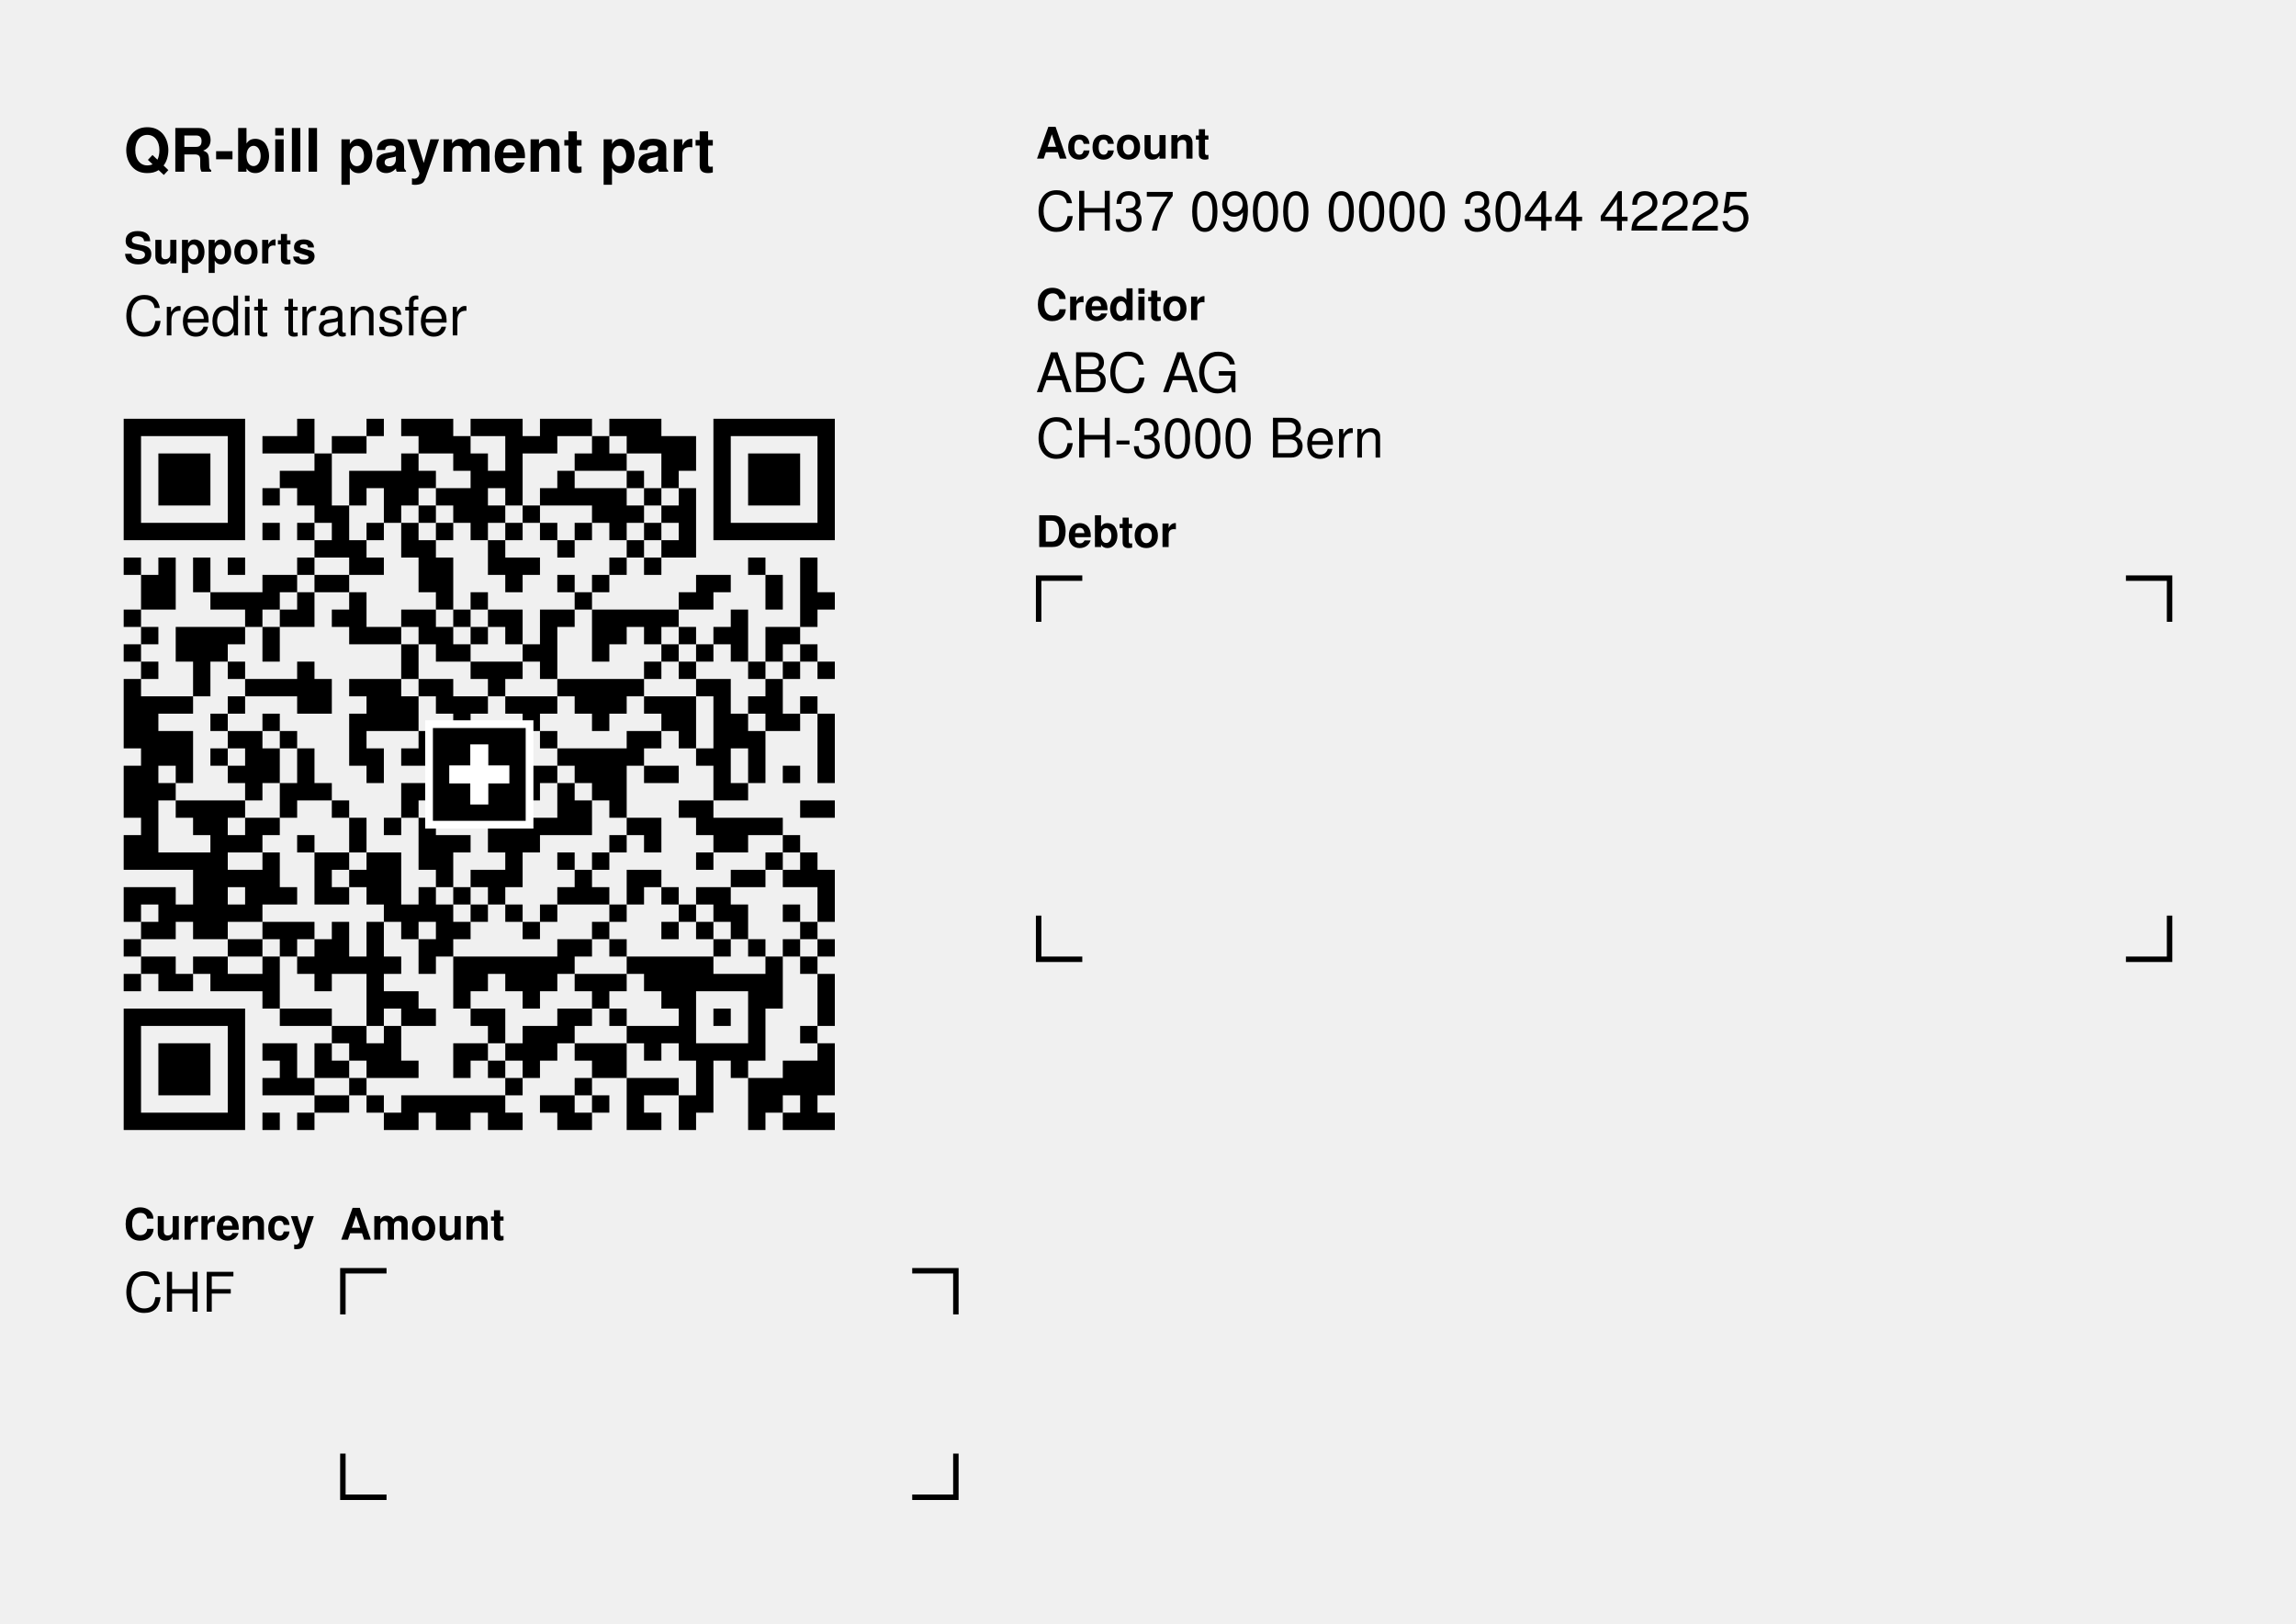
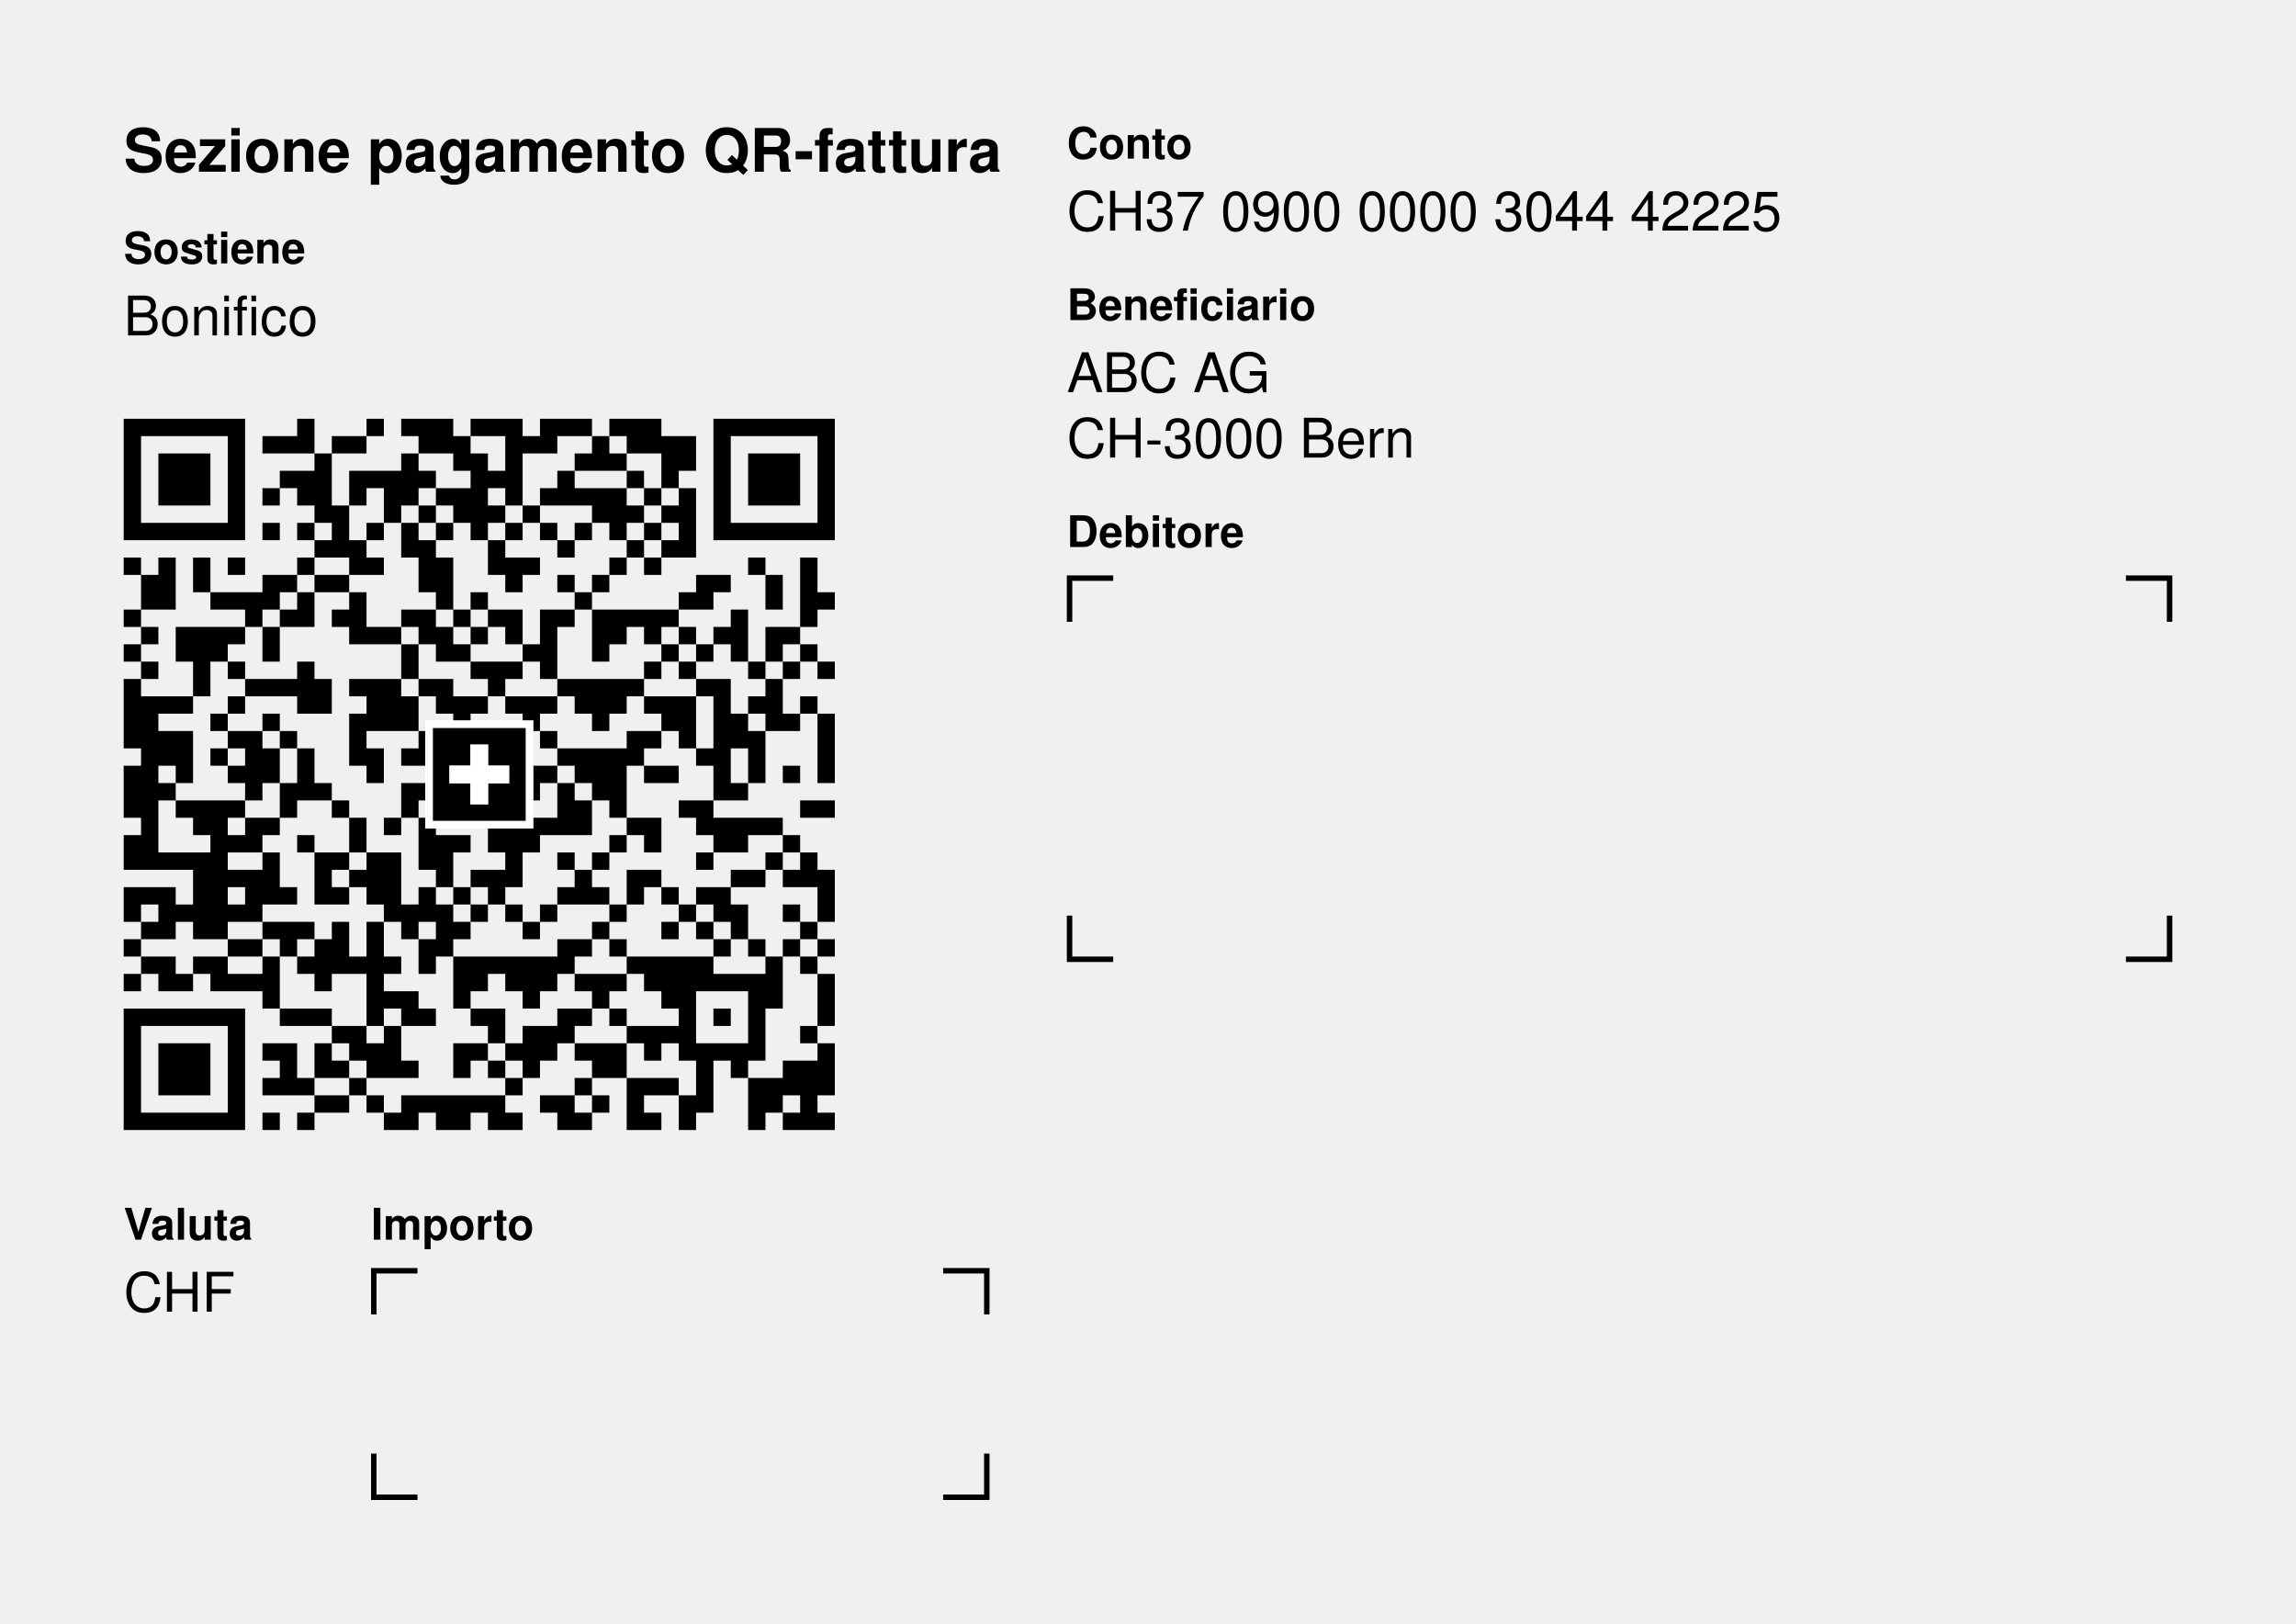
<svg xmlns="http://www.w3.org/2000/svg" width="148.5mm" height="105mm" version="1.1" viewBox="0 0 420.945 297.638">
  <g font-family="Helvetica,Arial">
    <g transform="translate(22.677 22.677)">
-       <text x="0" y="8.8" font-size="11" font-weight="bold">QR-bill payment part</text>
-       <text x="0" y="25.6" font-size="8" font-weight="bold">Supports</text>
-       <text x="0" y="38.8" font-size="10">Credit transfer</text>
+       <text x="0" y="8.8" font-size="11" font-weight="bold">Sezione pagamento QR-fattura</text>
+       <text x="0" y="25.6" font-size="8" font-weight="bold">Sostiene</text>
+       <text x="0" y="38.8" font-size="10">Bonifico</text>
    </g>
    <g transform="translate(22.677 76.762) scale(3.18)">
      <path d="M0,0h1v1h-1z M1,0h1v1h-1z M2,0h1v1h-1z M3,0h1v1h-1z M4,0h1v1h-1z M5,0h1v1h-1z M6,0h1v1h-1z M10,0h1v1h-1z M14,0h1v1h-1z M16,0h1v1h-1z M17,0h1v1h-1z M18,0h1v1h-1z M20,0h1v1h-1z M21,0h1v1h-1z M22,0h1v1h-1z M24,0h1v1h-1z M25,0h1v1h-1z M26,0h1v1h-1z M28,0h1v1h-1z M29,0h1v1h-1z M30,0h1v1h-1z M34,0h1v1h-1z M35,0h1v1h-1z M36,0h1v1h-1z M37,0h1v1h-1z M38,0h1v1h-1z M39,0h1v1h-1z M40,0h1v1h-1z M0,1h1v1h-1z M6,1h1v1h-1z M8,1h1v1h-1z M9,1h1v1h-1z M10,1h1v1h-1z M12,1h1v1h-1z M13,1h1v1h-1z M17,1h1v1h-1z M18,1h1v1h-1z M19,1h1v1h-1z M22,1h1v1h-1z M23,1h1v1h-1z M24,1h1v1h-1z M27,1h1v1h-1z M29,1h1v1h-1z M30,1h1v1h-1z M31,1h1v1h-1z M32,1h1v1h-1z M34,1h1v1h-1z M40,1h1v1h-1z M0,2h1v1h-1z M2,2h1v1h-1z M3,2h1v1h-1z M4,2h1v1h-1z M6,2h1v1h-1z M11,2h1v1h-1z M16,2h1v1h-1z M19,2h1v1h-1z M20,2h1v1h-1z M22,2h1v1h-1z M26,2h1v1h-1z M27,2h1v1h-1z M28,2h1v1h-1z M31,2h1v1h-1z M32,2h1v1h-1z M34,2h1v1h-1z M36,2h1v1h-1z M37,2h1v1h-1z M38,2h1v1h-1z M40,2h1v1h-1z M0,3h1v1h-1z M2,3h1v1h-1z M3,3h1v1h-1z M4,3h1v1h-1z M6,3h1v1h-1z M9,3h1v1h-1z M10,3h1v1h-1z M11,3h1v1h-1z M13,3h1v1h-1z M14,3h1v1h-1z M15,3h1v1h-1z M16,3h1v1h-1z M17,3h1v1h-1z M20,3h1v1h-1z M21,3h1v1h-1z M22,3h1v1h-1z M25,3h1v1h-1z M29,3h1v1h-1z M31,3h1v1h-1z M34,3h1v1h-1z M36,3h1v1h-1z M37,3h1v1h-1z M38,3h1v1h-1z M40,3h1v1h-1z M0,4h1v1h-1z M2,4h1v1h-1z M3,4h1v1h-1z M4,4h1v1h-1z M6,4h1v1h-1z M8,4h1v1h-1z M10,4h1v1h-1z M11,4h1v1h-1z M13,4h1v1h-1z M15,4h1v1h-1z M16,4h1v1h-1z M18,4h1v1h-1z M19,4h1v1h-1z M20,4h1v1h-1z M22,4h1v1h-1z M24,4h1v1h-1z M25,4h1v1h-1z M26,4h1v1h-1z M27,4h1v1h-1z M28,4h1v1h-1z M30,4h1v1h-1z M32,4h1v1h-1z M34,4h1v1h-1z M36,4h1v1h-1z M37,4h1v1h-1z M38,4h1v1h-1z M40,4h1v1h-1z M0,5h1v1h-1z M6,5h1v1h-1z M11,5h1v1h-1z M12,5h1v1h-1z M15,5h1v1h-1z M17,5h1v1h-1z M19,5h1v1h-1z M20,5h1v1h-1z M21,5h1v1h-1z M23,5h1v1h-1z M27,5h1v1h-1z M28,5h1v1h-1z M29,5h1v1h-1z M31,5h1v1h-1z M32,5h1v1h-1z M34,5h1v1h-1z M40,5h1v1h-1z M0,6h1v1h-1z M1,6h1v1h-1z M2,6h1v1h-1z M3,6h1v1h-1z M4,6h1v1h-1z M5,6h1v1h-1z M6,6h1v1h-1z M8,6h1v1h-1z M10,6h1v1h-1z M12,6h1v1h-1z M14,6h1v1h-1z M16,6h1v1h-1z M18,6h1v1h-1z M20,6h1v1h-1z M22,6h1v1h-1z M24,6h1v1h-1z M26,6h1v1h-1z M28,6h1v1h-1z M30,6h1v1h-1z M32,6h1v1h-1z M34,6h1v1h-1z M35,6h1v1h-1z M36,6h1v1h-1z M37,6h1v1h-1z M38,6h1v1h-1z M39,6h1v1h-1z M40,6h1v1h-1z M11,7h1v1h-1z M12,7h1v1h-1z M13,7h1v1h-1z M16,7h1v1h-1z M17,7h1v1h-1z M21,7h1v1h-1z M25,7h1v1h-1z M29,7h1v1h-1z M31,7h1v1h-1z M32,7h1v1h-1z M0,8h1v1h-1z M2,8h1v1h-1z M4,8h1v1h-1z M6,8h1v1h-1z M10,8h1v1h-1z M13,8h1v1h-1z M14,8h1v1h-1z M17,8h1v1h-1z M18,8h1v1h-1z M21,8h1v1h-1z M22,8h1v1h-1z M23,8h1v1h-1z M28,8h1v1h-1z M30,8h1v1h-1z M36,8h1v1h-1z M39,8h1v1h-1z M1,9h1v1h-1z M2,9h1v1h-1z M4,9h1v1h-1z M8,9h1v1h-1z M9,9h1v1h-1z M11,9h1v1h-1z M12,9h1v1h-1z M17,9h1v1h-1z M18,9h1v1h-1z M22,9h1v1h-1z M25,9h1v1h-1z M27,9h1v1h-1z M33,9h1v1h-1z M34,9h1v1h-1z M37,9h1v1h-1z M39,9h1v1h-1z M1,10h1v1h-1z M2,10h1v1h-1z M5,10h1v1h-1z M6,10h1v1h-1z M7,10h1v1h-1z M8,10h1v1h-1z M10,10h1v1h-1z M13,10h1v1h-1z M18,10h1v1h-1z M20,10h1v1h-1z M26,10h1v1h-1z M32,10h1v1h-1z M33,10h1v1h-1z M37,10h1v1h-1z M39,10h1v1h-1z M40,10h1v1h-1z M0,11h1v1h-1z M7,11h1v1h-1z M9,11h1v1h-1z M10,11h1v1h-1z M12,11h1v1h-1z M13,11h1v1h-1z M16,11h1v1h-1z M17,11h1v1h-1z M19,11h1v1h-1z M21,11h1v1h-1z M22,11h1v1h-1z M24,11h1v1h-1z M25,11h1v1h-1z M27,11h1v1h-1z M28,11h1v1h-1z M29,11h1v1h-1z M30,11h1v1h-1z M31,11h1v1h-1z M35,11h1v1h-1z M39,11h1v1h-1z M1,12h1v1h-1z M3,12h1v1h-1z M4,12h1v1h-1z M5,12h1v1h-1z M6,12h1v1h-1z M8,12h1v1h-1z M13,12h1v1h-1z M14,12h1v1h-1z M15,12h1v1h-1z M17,12h1v1h-1z M18,12h1v1h-1z M20,12h1v1h-1z M22,12h1v1h-1z M24,12h1v1h-1z M27,12h1v1h-1z M28,12h1v1h-1z M30,12h1v1h-1z M32,12h1v1h-1z M34,12h1v1h-1z M35,12h1v1h-1z M37,12h1v1h-1z M38,12h1v1h-1z M0,13h1v1h-1z M3,13h1v1h-1z M4,13h1v1h-1z M5,13h1v1h-1z M8,13h1v1h-1z M16,13h1v1h-1z M18,13h1v1h-1z M19,13h1v1h-1z M23,13h1v1h-1z M24,13h1v1h-1z M27,13h1v1h-1z M31,13h1v1h-1z M33,13h1v1h-1z M35,13h1v1h-1z M37,13h1v1h-1z M39,13h1v1h-1z M1,14h1v1h-1z M4,14h1v1h-1z M6,14h1v1h-1z M10,14h1v1h-1z M16,14h1v1h-1z M20,14h1v1h-1z M21,14h1v1h-1z M22,14h1v1h-1z M24,14h1v1h-1z M30,14h1v1h-1z M32,14h1v1h-1z M36,14h1v1h-1z M38,14h1v1h-1z M40,14h1v1h-1z M0,15h1v1h-1z M4,15h1v1h-1z M7,15h1v1h-1z M8,15h1v1h-1z M9,15h1v1h-1z M10,15h1v1h-1z M11,15h1v1h-1z M13,15h1v1h-1z M14,15h1v1h-1z M15,15h1v1h-1z M17,15h1v1h-1z M18,15h1v1h-1z M21,15h1v1h-1z M25,15h1v1h-1z M26,15h1v1h-1z M27,15h1v1h-1z M28,15h1v1h-1z M29,15h1v1h-1z M33,15h1v1h-1z M34,15h1v1h-1z M37,15h1v1h-1z M0,16h1v1h-1z M1,16h1v1h-1z M2,16h1v1h-1z M3,16h1v1h-1z M6,16h1v1h-1z M10,16h1v1h-1z M11,16h1v1h-1z M14,16h1v1h-1z M15,16h1v1h-1z M16,16h1v1h-1z M18,16h1v1h-1z M19,16h1v1h-1z M20,16h1v1h-1z M22,16h1v1h-1z M23,16h1v1h-1z M24,16h1v1h-1z M26,16h1v1h-1z M27,16h1v1h-1z M28,16h1v1h-1z M30,16h1v1h-1z M31,16h1v1h-1z M32,16h1v1h-1z M34,16h1v1h-1z M36,16h1v1h-1z M37,16h1v1h-1z M39,16h1v1h-1z M0,17h1v1h-1z M1,17h1v1h-1z M5,17h1v1h-1z M8,17h1v1h-1z M13,17h1v1h-1z M14,17h1v1h-1z M15,17h1v1h-1z M16,17h1v1h-1z M19,17h1v1h-1z M23,17h1v1h-1z M27,17h1v1h-1z M31,17h1v1h-1z M32,17h1v1h-1z M34,17h1v1h-1z M35,17h1v1h-1z M37,17h1v1h-1z M38,17h1v1h-1z M40,17h1v1h-1z M0,18h1v1h-1z M1,18h1v1h-1z M2,18h1v1h-1z M3,18h1v1h-1z M6,18h1v1h-1z M7,18h1v1h-1z M9,18h1v1h-1z M13,18h1v1h-1z M17,18h1v1h-1z M18,18h1v1h-1z M21,18h1v1h-1z M24,18h1v1h-1z M29,18h1v1h-1z M30,18h1v1h-1z M32,18h1v1h-1z M34,18h1v1h-1z M35,18h1v1h-1z M36,18h1v1h-1z M40,18h1v1h-1z M1,19h1v1h-1z M2,19h1v1h-1z M3,19h1v1h-1z M5,19h1v1h-1z M7,19h1v1h-1z M8,19h1v1h-1z M10,19h1v1h-1z M13,19h1v1h-1z M14,19h1v1h-1z M16,19h1v1h-1z M17,19h1v1h-1z M19,19h1v1h-1z M20,19h1v1h-1z M21,19h1v1h-1z M22,19h1v1h-1z M25,19h1v1h-1z M26,19h1v1h-1z M27,19h1v1h-1z M28,19h1v1h-1z M29,19h1v1h-1z M33,19h1v1h-1z M34,19h1v1h-1z M36,19h1v1h-1z M40,19h1v1h-1z M0,20h1v1h-1z M1,20h1v1h-1z M3,20h1v1h-1z M6,20h1v1h-1z M7,20h1v1h-1z M8,20h1v1h-1z M10,20h1v1h-1z M14,20h1v1h-1z M18,20h1v1h-1z M19,20h1v1h-1z M23,20h1v1h-1z M24,20h1v1h-1z M26,20h1v1h-1z M27,20h1v1h-1z M28,20h1v1h-1z M30,20h1v1h-1z M31,20h1v1h-1z M34,20h1v1h-1z M36,20h1v1h-1z M38,20h1v1h-1z M40,20h1v1h-1z M0,21h1v1h-1z M1,21h1v1h-1z M2,21h1v1h-1z M7,21h1v1h-1z M9,21h1v1h-1z M10,21h1v1h-1z M11,21h1v1h-1z M16,21h1v1h-1z M17,21h1v1h-1z M23,21h1v1h-1z M25,21h1v1h-1z M27,21h1v1h-1z M28,21h1v1h-1z M34,21h1v1h-1z M35,21h1v1h-1z M0,22h1v1h-1z M1,22h1v1h-1z M3,22h1v1h-1z M4,22h1v1h-1z M5,22h1v1h-1z M6,22h1v1h-1z M9,22h1v1h-1z M12,22h1v1h-1z M16,22h1v1h-1z M18,22h1v1h-1z M20,22h1v1h-1z M22,22h1v1h-1z M25,22h1v1h-1z M26,22h1v1h-1z M28,22h1v1h-1z M32,22h1v1h-1z M33,22h1v1h-1z M39,22h1v1h-1z M40,22h1v1h-1z M1,23h1v1h-1z M4,23h1v1h-1z M5,23h1v1h-1z M7,23h1v1h-1z M8,23h1v1h-1z M13,23h1v1h-1z M15,23h1v1h-1z M17,23h1v1h-1z M21,23h1v1h-1z M22,23h1v1h-1z M23,23h1v1h-1z M24,23h1v1h-1z M25,23h1v1h-1z M26,23h1v1h-1z M29,23h1v1h-1z M30,23h1v1h-1z M33,23h1v1h-1z M34,23h1v1h-1z M35,23h1v1h-1z M36,23h1v1h-1z M37,23h1v1h-1z M0,24h1v1h-1z M1,24h1v1h-1z M5,24h1v1h-1z M6,24h1v1h-1z M7,24h1v1h-1z M10,24h1v1h-1z M13,24h1v1h-1z M17,24h1v1h-1z M18,24h1v1h-1z M19,24h1v1h-1z M21,24h1v1h-1z M22,24h1v1h-1z M23,24h1v1h-1z M28,24h1v1h-1z M30,24h1v1h-1z M34,24h1v1h-1z M35,24h1v1h-1z M38,24h1v1h-1z M0,25h1v1h-1z M1,25h1v1h-1z M2,25h1v1h-1z M3,25h1v1h-1z M4,25h1v1h-1z M5,25h1v1h-1z M8,25h1v1h-1z M11,25h1v1h-1z M12,25h1v1h-1z M14,25h1v1h-1z M15,25h1v1h-1z M17,25h1v1h-1z M18,25h1v1h-1z M22,25h1v1h-1z M25,25h1v1h-1z M27,25h1v1h-1z M33,25h1v1h-1z M37,25h1v1h-1z M39,25h1v1h-1z M4,26h1v1h-1z M5,26h1v1h-1z M6,26h1v1h-1z M7,26h1v1h-1z M8,26h1v1h-1z M11,26h1v1h-1z M13,26h1v1h-1z M14,26h1v1h-1z M15,26h1v1h-1z M18,26h1v1h-1z M20,26h1v1h-1z M21,26h1v1h-1z M22,26h1v1h-1z M26,26h1v1h-1z M29,26h1v1h-1z M30,26h1v1h-1z M35,26h1v1h-1z M36,26h1v1h-1z M38,26h1v1h-1z M39,26h1v1h-1z M40,26h1v1h-1z M0,27h1v1h-1z M1,27h1v1h-1z M2,27h1v1h-1z M4,27h1v1h-1z M5,27h1v1h-1z M7,27h1v1h-1z M8,27h1v1h-1z M9,27h1v1h-1z M11,27h1v1h-1z M12,27h1v1h-1z M14,27h1v1h-1z M15,27h1v1h-1z M17,27h1v1h-1z M19,27h1v1h-1z M21,27h1v1h-1z M25,27h1v1h-1z M26,27h1v1h-1z M27,27h1v1h-1z M29,27h1v1h-1z M31,27h1v1h-1z M33,27h1v1h-1z M34,27h1v1h-1z M40,27h1v1h-1z M0,28h1v1h-1z M2,28h1v1h-1z M3,28h1v1h-1z M4,28h1v1h-1z M5,28h1v1h-1z M6,28h1v1h-1z M7,28h1v1h-1z M15,28h1v1h-1z M16,28h1v1h-1z M17,28h1v1h-1z M18,28h1v1h-1z M20,28h1v1h-1z M22,28h1v1h-1z M24,28h1v1h-1z M28,28h1v1h-1z M32,28h1v1h-1z M34,28h1v1h-1z M35,28h1v1h-1z M38,28h1v1h-1z M40,28h1v1h-1z M1,29h1v1h-1z M2,29h1v1h-1z M4,29h1v1h-1z M5,29h1v1h-1z M8,29h1v1h-1z M9,29h1v1h-1z M10,29h1v1h-1z M12,29h1v1h-1z M14,29h1v1h-1z M16,29h1v1h-1z M18,29h1v1h-1z M19,29h1v1h-1z M23,29h1v1h-1z M27,29h1v1h-1z M31,29h1v1h-1z M33,29h1v1h-1z M35,29h1v1h-1z M39,29h1v1h-1z M0,30h1v1h-1z M6,30h1v1h-1z M7,30h1v1h-1z M9,30h1v1h-1z M11,30h1v1h-1z M12,30h1v1h-1z M14,30h1v1h-1z M17,30h1v1h-1z M18,30h1v1h-1z M25,30h1v1h-1z M26,30h1v1h-1z M28,30h1v1h-1z M34,30h1v1h-1z M36,30h1v1h-1z M38,30h1v1h-1z M40,30h1v1h-1z M1,31h1v1h-1z M2,31h1v1h-1z M4,31h1v1h-1z M5,31h1v1h-1z M8,31h1v1h-1z M10,31h1v1h-1z M11,31h1v1h-1z M12,31h1v1h-1z M13,31h1v1h-1z M14,31h1v1h-1z M15,31h1v1h-1z M17,31h1v1h-1z M19,31h1v1h-1z M20,31h1v1h-1z M21,31h1v1h-1z M22,31h1v1h-1z M23,31h1v1h-1z M24,31h1v1h-1z M25,31h1v1h-1z M29,31h1v1h-1z M30,31h1v1h-1z M31,31h1v1h-1z M32,31h1v1h-1z M33,31h1v1h-1z M37,31h1v1h-1z M39,31h1v1h-1z M0,32h1v1h-1z M2,32h1v1h-1z M3,32h1v1h-1z M5,32h1v1h-1z M6,32h1v1h-1z M7,32h1v1h-1z M8,32h1v1h-1z M11,32h1v1h-1z M14,32h1v1h-1z M19,32h1v1h-1z M20,32h1v1h-1z M22,32h1v1h-1z M23,32h1v1h-1z M24,32h1v1h-1z M26,32h1v1h-1z M27,32h1v1h-1z M28,32h1v1h-1z M30,32h1v1h-1z M31,32h1v1h-1z M32,32h1v1h-1z M33,32h1v1h-1z M34,32h1v1h-1z M35,32h1v1h-1z M36,32h1v1h-1z M37,32h1v1h-1z M40,32h1v1h-1z M8,33h1v1h-1z M14,33h1v1h-1z M15,33h1v1h-1z M16,33h1v1h-1z M19,33h1v1h-1z M23,33h1v1h-1z M27,33h1v1h-1z M31,33h1v1h-1z M32,33h1v1h-1z M36,33h1v1h-1z M37,33h1v1h-1z M40,33h1v1h-1z M0,34h1v1h-1z M1,34h1v1h-1z M2,34h1v1h-1z M3,34h1v1h-1z M4,34h1v1h-1z M5,34h1v1h-1z M6,34h1v1h-1z M9,34h1v1h-1z M10,34h1v1h-1z M11,34h1v1h-1z M14,34h1v1h-1z M16,34h1v1h-1z M17,34h1v1h-1z M20,34h1v1h-1z M21,34h1v1h-1z M25,34h1v1h-1z M26,34h1v1h-1z M28,34h1v1h-1z M32,34h1v1h-1z M34,34h1v1h-1z M36,34h1v1h-1z M40,34h1v1h-1z M0,35h1v1h-1z M6,35h1v1h-1z M12,35h1v1h-1z M13,35h1v1h-1z M15,35h1v1h-1z M21,35h1v1h-1z M23,35h1v1h-1z M24,35h1v1h-1z M25,35h1v1h-1z M29,35h1v1h-1z M30,35h1v1h-1z M31,35h1v1h-1z M32,35h1v1h-1z M36,35h1v1h-1z M39,35h1v1h-1z M0,36h1v1h-1z M2,36h1v1h-1z M3,36h1v1h-1z M4,36h1v1h-1z M6,36h1v1h-1z M8,36h1v1h-1z M9,36h1v1h-1z M11,36h1v1h-1z M13,36h1v1h-1z M14,36h1v1h-1z M15,36h1v1h-1z M19,36h1v1h-1z M20,36h1v1h-1z M22,36h1v1h-1z M23,36h1v1h-1z M24,36h1v1h-1z M26,36h1v1h-1z M27,36h1v1h-1z M28,36h1v1h-1z M30,36h1v1h-1z M32,36h1v1h-1z M33,36h1v1h-1z M34,36h1v1h-1z M35,36h1v1h-1z M36,36h1v1h-1z M40,36h1v1h-1z M0,37h1v1h-1z M2,37h1v1h-1z M3,37h1v1h-1z M4,37h1v1h-1z M6,37h1v1h-1z M9,37h1v1h-1z M11,37h1v1h-1z M12,37h1v1h-1z M14,37h1v1h-1z M15,37h1v1h-1z M16,37h1v1h-1z M19,37h1v1h-1z M21,37h1v1h-1z M23,37h1v1h-1z M27,37h1v1h-1z M28,37h1v1h-1z M33,37h1v1h-1z M35,37h1v1h-1z M38,37h1v1h-1z M39,37h1v1h-1z M40,37h1v1h-1z M0,38h1v1h-1z M2,38h1v1h-1z M3,38h1v1h-1z M4,38h1v1h-1z M6,38h1v1h-1z M8,38h1v1h-1z M9,38h1v1h-1z M10,38h1v1h-1z M13,38h1v1h-1z M22,38h1v1h-1z M26,38h1v1h-1z M29,38h1v1h-1z M30,38h1v1h-1z M31,38h1v1h-1z M33,38h1v1h-1z M36,38h1v1h-1z M37,38h1v1h-1z M38,38h1v1h-1z M39,38h1v1h-1z M40,38h1v1h-1z M0,39h1v1h-1z M6,39h1v1h-1z M11,39h1v1h-1z M12,39h1v1h-1z M14,39h1v1h-1z M16,39h1v1h-1z M17,39h1v1h-1z M18,39h1v1h-1z M19,39h1v1h-1z M20,39h1v1h-1z M21,39h1v1h-1z M24,39h1v1h-1z M25,39h1v1h-1z M27,39h1v1h-1z M29,39h1v1h-1z M32,39h1v1h-1z M33,39h1v1h-1z M36,39h1v1h-1z M37,39h1v1h-1z M39,39h1v1h-1z M0,40h1v1h-1z M1,40h1v1h-1z M2,40h1v1h-1z M3,40h1v1h-1z M4,40h1v1h-1z M5,40h1v1h-1z M6,40h1v1h-1z M8,40h1v1h-1z M10,40h1v1h-1z M15,40h1v1h-1z M16,40h1v1h-1z M18,40h1v1h-1z M19,40h1v1h-1z M21,40h1v1h-1z M22,40h1v1h-1z M25,40h1v1h-1z M26,40h1v1h-1z M29,40h1v1h-1z M30,40h1v1h-1z M32,40h1v1h-1z M36,40h1v1h-1z M38,40h1v1h-1z M39,40h1v1h-1z M40,40h1v1h-1z " fill="#000000" />
    </g>
    <g transform="translate(22.677 76.762)">
      <path d="M55.276,55.276h19.843v19.843h-19.843z " fill="#ffffff" />
      <path d="M56.693,56.693h17.008v17.008h-17.008z " fill="#000000" />
      <path d="M63.543,59.685h3.307v11.024h-3.307z M59.685,63.543h11.024v3.307h-11.024z " fill="#ffffff" />
    </g>
    <g transform="translate(22.677 220.841)">
-       <text x="0" y="6.4" font-size="8" font-weight="bold">Currency</text>
+       <text x="0" y="6.4" font-size="8" font-weight="bold">Valuta</text>
      <text x="0" y="19.6" font-size="10">CHF</text>
-       <text x="39.685" y="6.4" font-size="8" font-weight="bold">Amount</text>
-       <path d="M40.185,20.104 L40.185,12.1 L48.189,12.1 M144.567,12.1 L152.571,12.1 L152.571,20.104 M152.571,45.616 L152.571,53.62 L144.567,53.62 M48.189,53.62 L40.185,53.62 L40.185,45.616 " stroke="#000000" fill="none" />
+       <text x="45.354" y="6.4" font-size="8" font-weight="bold">Importo</text>
+       <path d="M45.854,20.104 L45.854,12.1 L53.858,12.1 M150.236,12.1 L158.24,12.1 L158.24,20.104 M158.24,45.616 L158.24,53.62 L150.236,53.62 M53.858,53.62 L45.854,53.62 L45.854,45.616 " stroke="#000000" fill="none" />
    </g>
-     <g transform="translate(189.921 22.677)">
-       <text x="0" y="6.4" font-size="8" font-weight="bold">Account</text>
+     <g transform="translate(195.591 22.677)">
+       <text x="0" y="6.4" font-size="8" font-weight="bold">Conto</text>
      <text x="0" y="19.6" font-size="10">CH37 0900 0000 3044 42225</text>
-       <text x="0" y="36" font-size="8" font-weight="bold">Creditor</text>
+       <text x="0" y="36" font-size="8" font-weight="bold">Beneficiario</text>
      <text x="0" y="49.2" font-size="10">ABC AG</text>
      <text x="0" y="61.2" font-size="10">CH-3000 Bern</text>
-       <text x="0" y="77.6" font-size="8" font-weight="bold">Debtor</text>
-       <path d="M0.5,91.304 L0.5,83.3 L8.504,83.3 M199.843,83.3 L207.846,83.3 L207.846,91.304 M207.846,145.162 L207.846,153.166 L199.843,153.166 M8.504,153.166 L0.5,153.166 L0.5,145.162 " stroke="#000000" fill="none" />
+       <text x="0" y="77.6" font-size="8" font-weight="bold">Debitore</text>
+       <path d="M0.5,91.304 L0.5,83.3 L8.504,83.3 M194.173,83.3 L202.177,83.3 L202.177,91.304 M202.177,145.162 L202.177,153.166 L194.173,153.166 M8.504,153.166 L0.5,153.166 L0.5,145.162 " stroke="#000000" fill="none" />
    </g>
  </g>
</svg>
